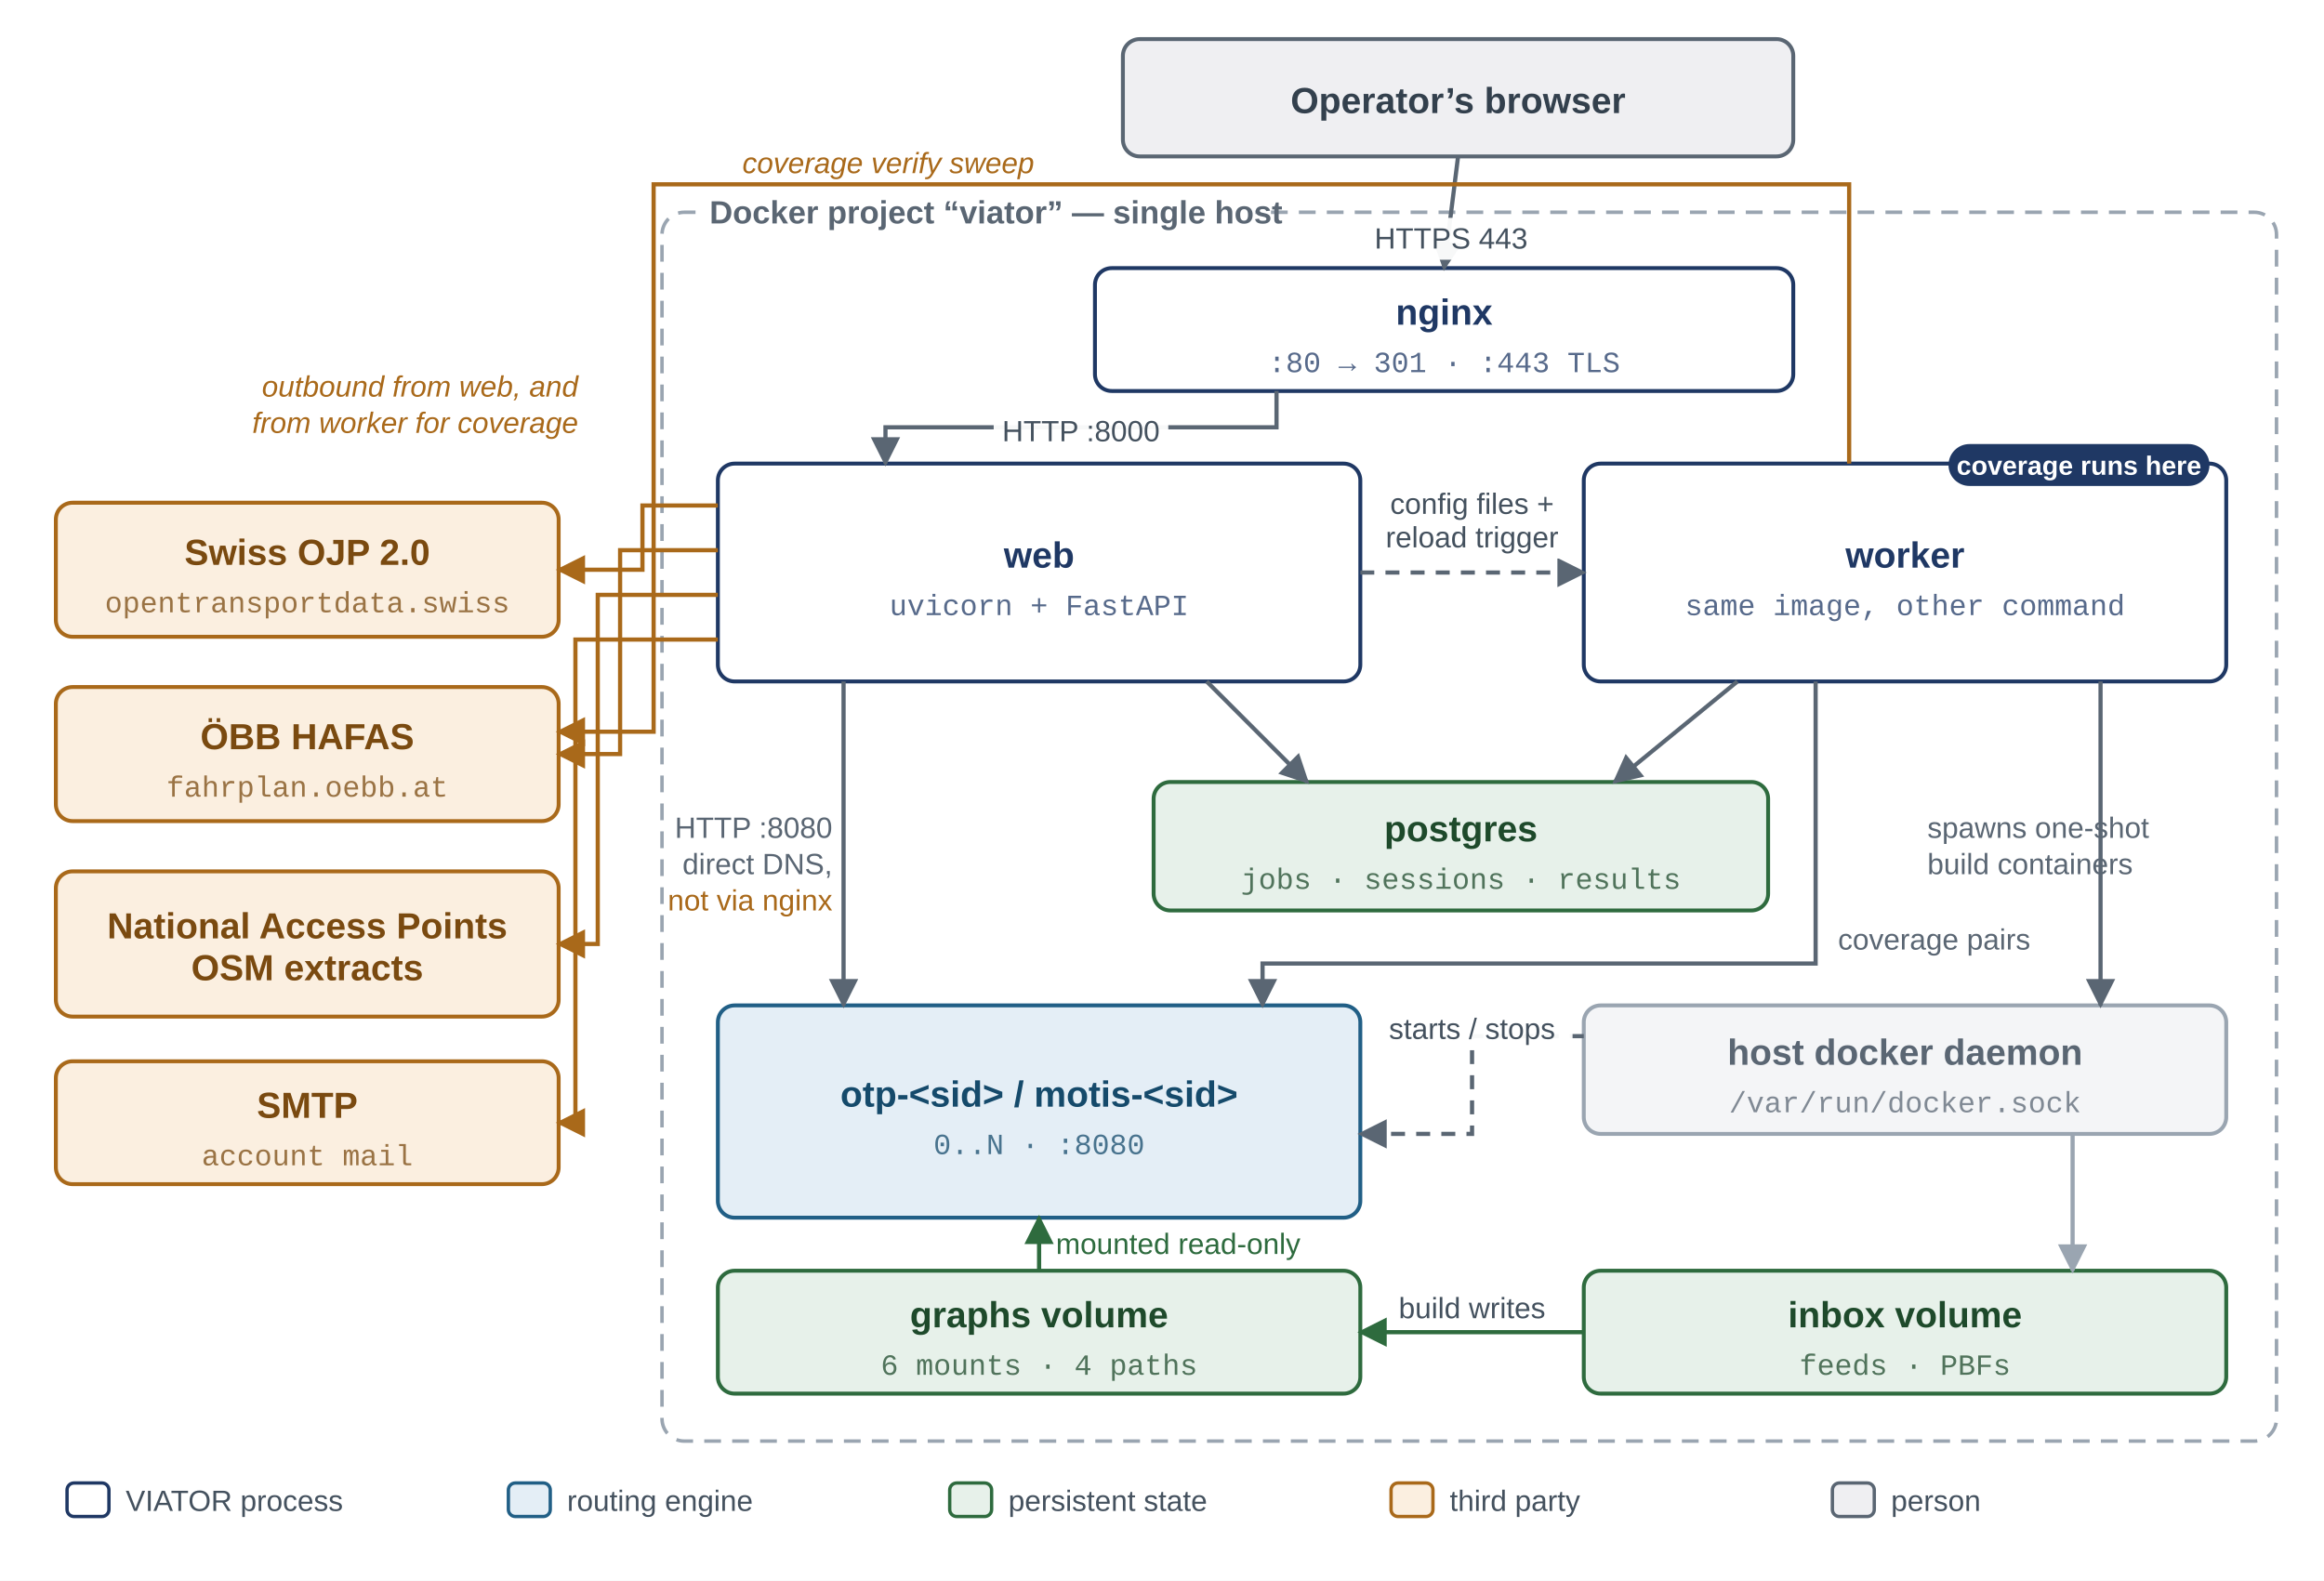
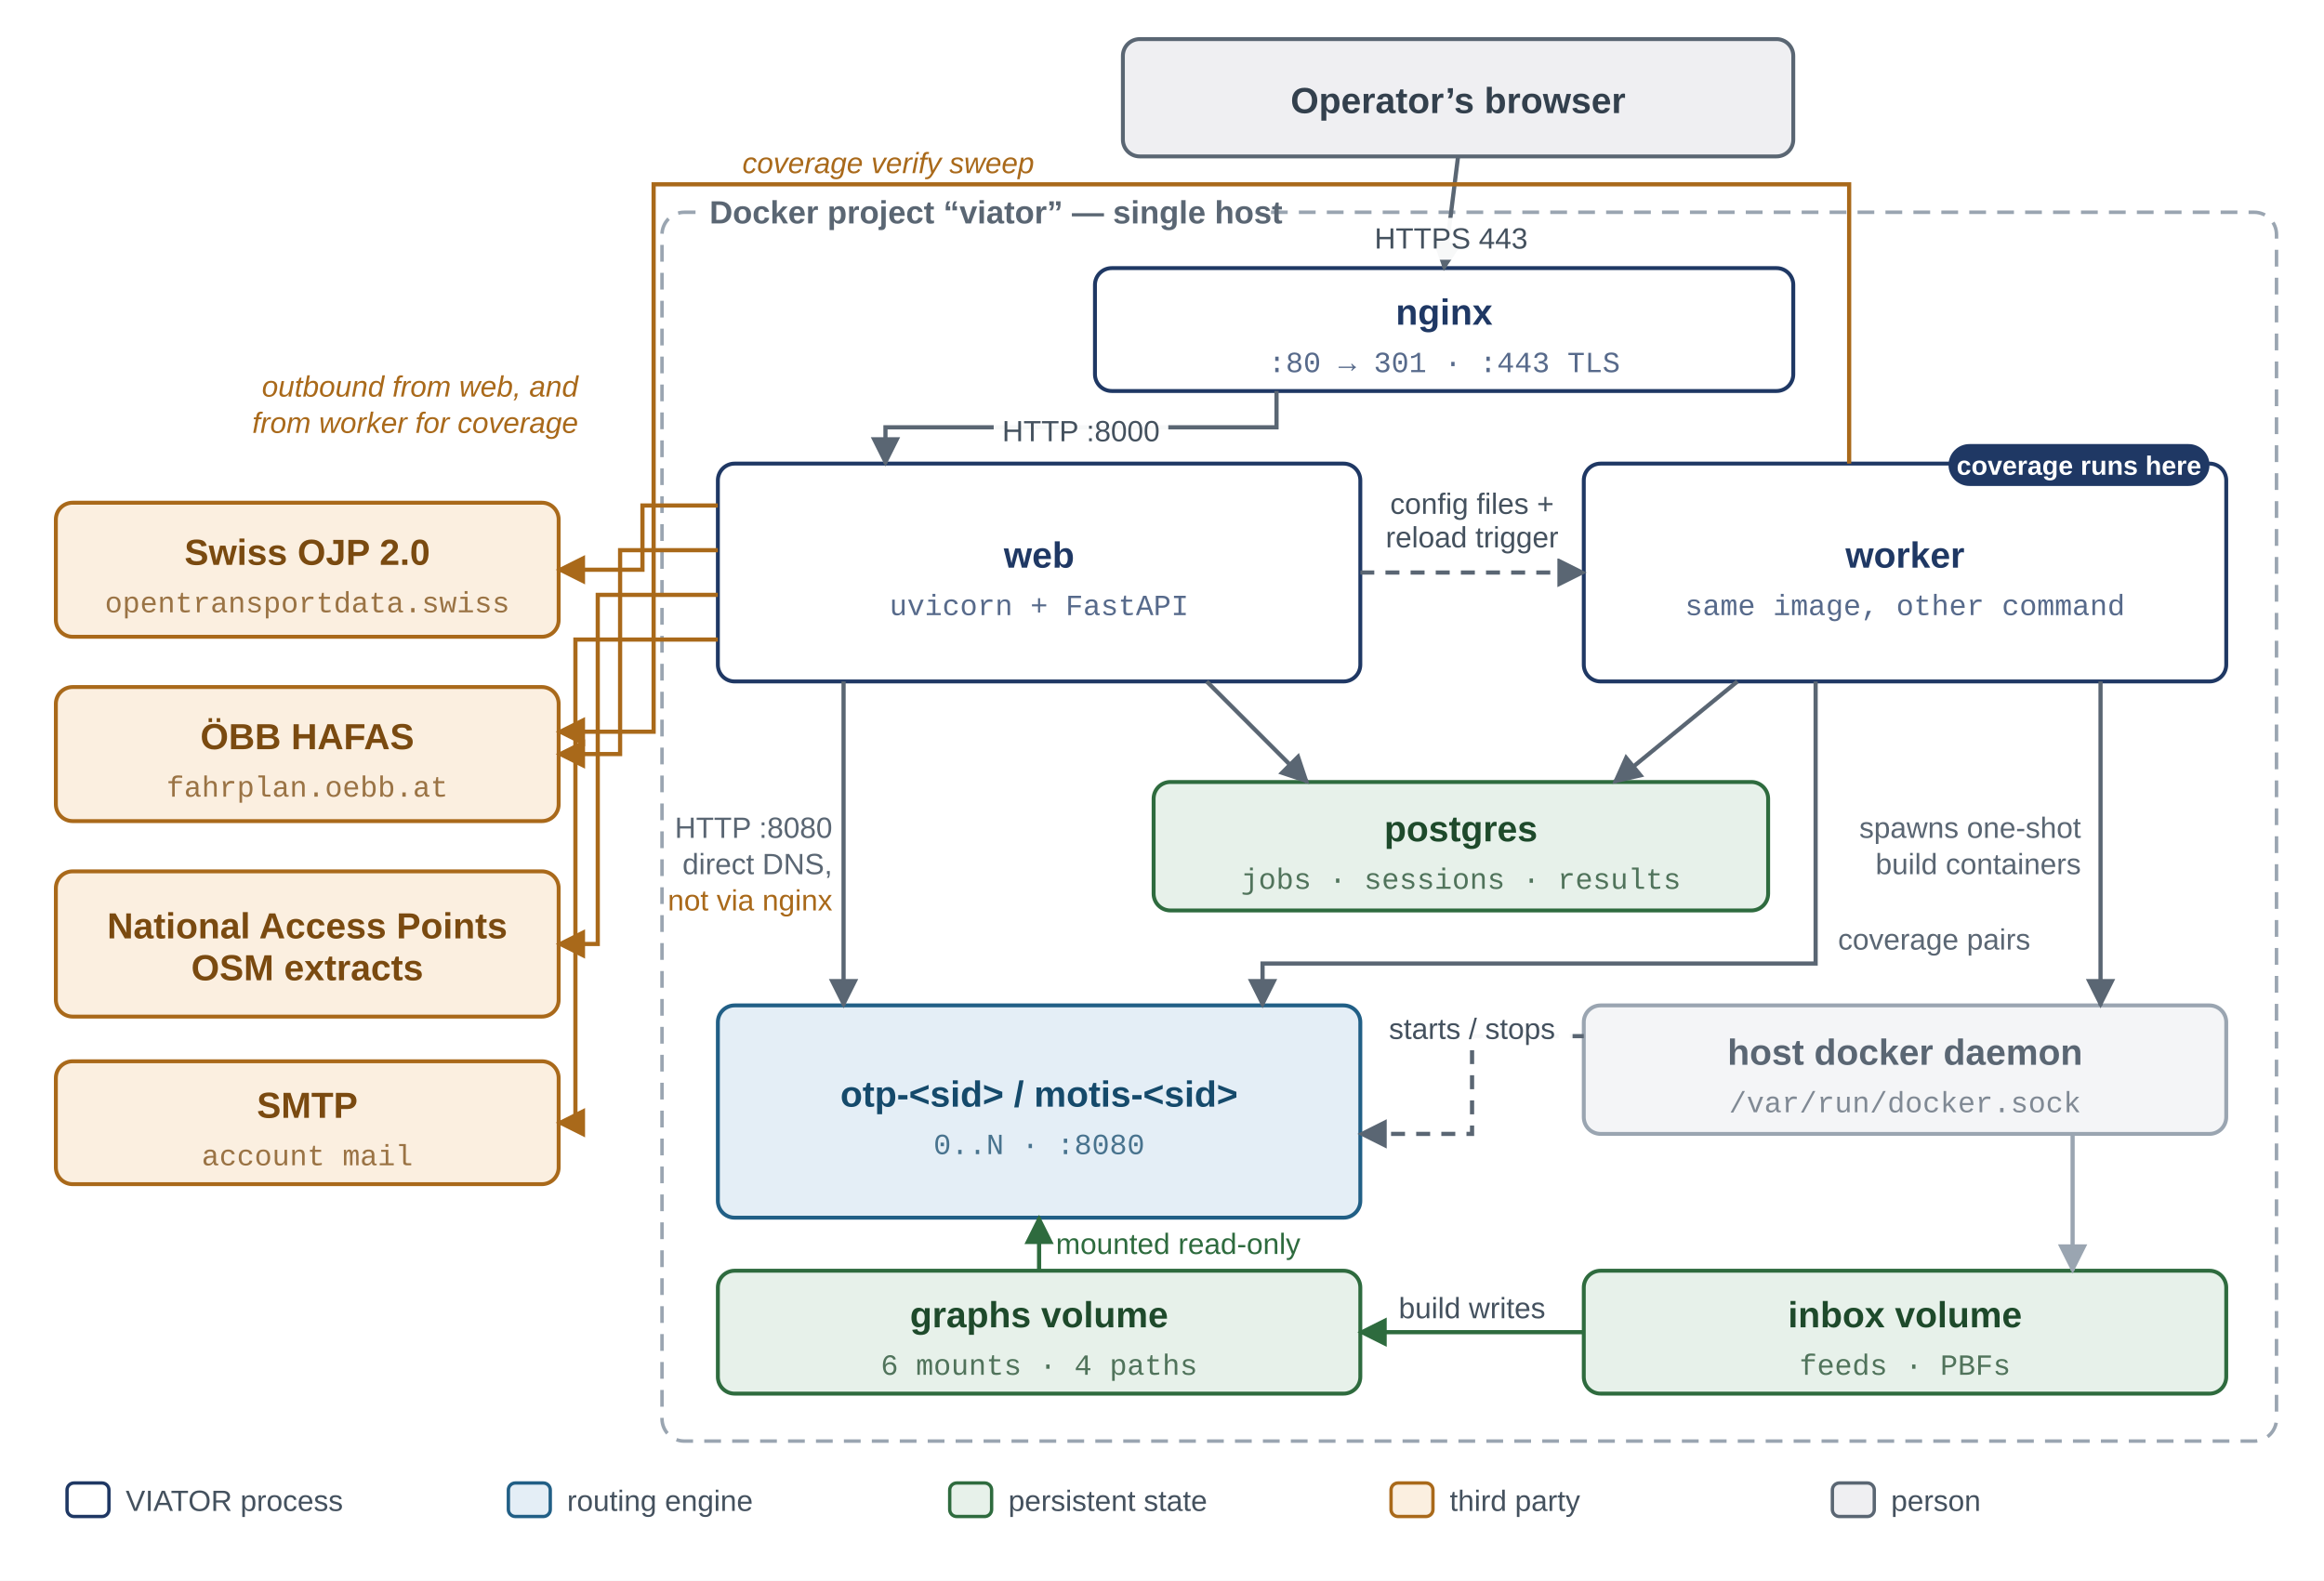
<svg xmlns="http://www.w3.org/2000/svg" width="832" height="566" viewBox="0 0 832 566" font-family="Segoe UI, Calibri, Arial, sans-serif">
  <defs>
    <marker id="ah" viewBox="0 0 10 10" refX="9" refY="5" markerWidth="7" markerHeight="7" orient="auto-start-reverse">
      <path d="M 0 0 L 10 5 L 0 10 z" fill="#5A6673" />
    </marker>
    <marker id="ahr" viewBox="0 0 10 10" refX="9" refY="5" markerWidth="7" markerHeight="7" orient="auto-start-reverse">
      <path d="M 0 0 L 10 5 L 0 10 z" fill="#5A6673" />
    </marker>
    <marker id="ahs" viewBox="0 0 10 10" refX="9" refY="5" markerWidth="7" markerHeight="7" orient="auto-start-reverse">
      <path d="M 0 0 L 10 5 L 0 10 z" fill="#9AA5B1" />
    </marker>
    <marker id="ahsr" viewBox="0 0 10 10" refX="9" refY="5" markerWidth="7" markerHeight="7" orient="auto-start-reverse">
      <path d="M 0 0 L 10 5 L 0 10 z" fill="#9AA5B1" />
    </marker>
    <marker id="ah_6B2E7A" viewBox="0 0 10 10" refX="9" refY="5" markerWidth="7" markerHeight="7" orient="auto-start-reverse">
      <path d="M 0 0 L 10 5 L 0 10 z" fill="#6B2E7A" />
    </marker>
    <marker id="ah_6B2E7Ar" viewBox="0 0 10 10" refX="9" refY="5" markerWidth="7" markerHeight="7" orient="auto-start-reverse">
      <path d="M 0 0 L 10 5 L 0 10 z" fill="#6B2E7A" />
    </marker>
    <marker id="ah_A9691A" viewBox="0 0 10 10" refX="9" refY="5" markerWidth="7" markerHeight="7" orient="auto-start-reverse">
      <path d="M 0 0 L 10 5 L 0 10 z" fill="#A9691A" />
    </marker>
    <marker id="ah_A9691Ar" viewBox="0 0 10 10" refX="9" refY="5" markerWidth="7" markerHeight="7" orient="auto-start-reverse">
      <path d="M 0 0 L 10 5 L 0 10 z" fill="#A9691A" />
    </marker>
    <marker id="ah_2E6B3E" viewBox="0 0 10 10" refX="9" refY="5" markerWidth="7" markerHeight="7" orient="auto-start-reverse">
      <path d="M 0 0 L 10 5 L 0 10 z" fill="#2E6B3E" />
    </marker>
    <marker id="ah_2E6B3Er" viewBox="0 0 10 10" refX="9" refY="5" markerWidth="7" markerHeight="7" orient="auto-start-reverse">
      <path d="M 0 0 L 10 5 L 0 10 z" fill="#2E6B3E" />
    </marker>
  </defs>
  <rect width="832" height="566" fill="#FFFFFF" />
  <rect x="402" y="14" width="240" height="42" rx="6" fill="#EFEFF2" stroke="#5A6673" stroke-width="1.4" />
  <text x="522" y="40.5" font-family="Segoe UI, Calibri, Arial, sans-serif" font-size="13" font-weight="600" fill="#33404D" text-anchor="middle">Operator’s browser</text>
  <rect x="20" y="180" width="180" height="48" rx="6" fill="#FBEFE0" stroke="#A9691A" stroke-width="1.4" />
  <text x="110" y="202.25" font-family="Segoe UI, Calibri, Arial, sans-serif" font-size="13" font-weight="600" fill="#7A4A10" text-anchor="middle">Swiss OJP 2.0</text>
  <text x="110" y="219.25" font-family="Consolas, Courier New, monospace" font-size="10.5" fill="#7A4A10" fill-opacity="0.75" text-anchor="middle">opentransportdata.swiss</text>
  <rect x="20" y="246" width="180" height="48" rx="6" fill="#FBEFE0" stroke="#A9691A" stroke-width="1.4" />
  <text x="110" y="268.25" font-family="Segoe UI, Calibri, Arial, sans-serif" font-size="13" font-weight="600" fill="#7A4A10" text-anchor="middle">ÖBB HAFAS</text>
  <text x="110" y="285.25" font-family="Consolas, Courier New, monospace" font-size="10.5" fill="#7A4A10" fill-opacity="0.75" text-anchor="middle">fahrplan.oebb.at</text>
  <rect x="20" y="312" width="180" height="52" rx="6" fill="#FBEFE0" stroke="#A9691A" stroke-width="1.4" />
  <text x="110" y="336" font-family="Segoe UI, Calibri, Arial, sans-serif" font-size="13" font-weight="600" fill="#7A4A10" text-anchor="middle">National Access Points</text>
  <text x="110" y="351" font-family="Segoe UI, Calibri, Arial, sans-serif" font-size="13" font-weight="600" fill="#7A4A10" text-anchor="middle">OSM extracts</text>
  <rect x="20" y="380" width="180" height="44" rx="6" fill="#FBEFE0" stroke="#A9691A" stroke-width="1.4" />
  <text x="110" y="400.25" font-family="Segoe UI, Calibri, Arial, sans-serif" font-size="13" font-weight="600" fill="#7A4A10" text-anchor="middle">SMTP</text>
  <text x="110" y="417.25" font-family="Consolas, Courier New, monospace" font-size="10.5" fill="#7A4A10" fill-opacity="0.75" text-anchor="middle">account mail</text>
  <rect x="237" y="76" width="578" height="440" rx="8" fill="none" stroke="#9AA5B1" stroke-width="1.25" stroke-dasharray="6 4" />
  <rect x="249" y="68" width="200.418" height="16" rx="3" fill="#FFFFFF" />
  <text x="254" y="80" font-family="Segoe UI, Calibri, Arial, sans-serif" font-size="11.5" font-weight="600" fill="#5A6673">Docker project “viator” — single host</text>
  <rect x="392" y="96" width="250" height="44" rx="6" fill="#FFFFFF" stroke="#1F3864" stroke-width="1.4" />
  <text x="517" y="116.25" font-family="Segoe UI, Calibri, Arial, sans-serif" font-size="13" font-weight="600" fill="#1F3864" text-anchor="middle">nginx</text>
  <text x="517" y="133.25" font-family="Consolas, Courier New, monospace" font-size="10.5" fill="#1F3864" fill-opacity="0.75" text-anchor="middle">:80 → 301  ·  :443 TLS</text>
  <rect x="257" y="166" width="230" height="78" rx="6" fill="#FFFFFF" stroke="#1F3864" stroke-width="1.4" />
  <text x="372" y="203.25" font-family="Segoe UI, Calibri, Arial, sans-serif" font-size="13" font-weight="600" fill="#1F3864" text-anchor="middle">web</text>
  <text x="372" y="220.25" font-family="Consolas, Courier New, monospace" font-size="10.5" fill="#1F3864" fill-opacity="0.75" text-anchor="middle">uvicorn + FastAPI</text>
  <rect x="567" y="166" width="230" height="78" rx="6" fill="#FFFFFF" stroke="#1F3864" stroke-width="1.4" />
  <text x="682" y="203.25" font-family="Segoe UI, Calibri, Arial, sans-serif" font-size="13" font-weight="600" fill="#1F3864" text-anchor="middle">worker</text>
  <text x="682" y="220.25" font-family="Consolas, Courier New, monospace" font-size="10.5" fill="#1F3864" fill-opacity="0.75" text-anchor="middle">same image, other command</text>
  <rect x="697.577" y="159" width="93.423" height="15" rx="7.5" fill="#1F3864" />
  <text x="744.288" y="170" font-family="Segoe UI, Calibri, Arial, sans-serif" font-size="9.5" font-weight="700" fill="#FFFFFF" text-anchor="middle">coverage runs here</text>
  <rect x="413" y="280" width="220" height="46" rx="6" fill="#E7F1EA" stroke="#2E6B3E" stroke-width="1.4" />
  <text x="523" y="301.25" font-family="Segoe UI, Calibri, Arial, sans-serif" font-size="13" font-weight="600" fill="#1E4A2B" text-anchor="middle">postgres</text>
  <text x="523" y="318.25" font-family="Consolas, Courier New, monospace" font-size="10.5" fill="#1E4A2B" fill-opacity="0.75" text-anchor="middle">jobs · sessions · results</text>
  <rect x="257" y="360" width="230" height="76" rx="6" fill="#E4EEF6" stroke="#215F86" stroke-width="1.4" />
  <text x="372" y="396.25" font-family="Segoe UI, Calibri, Arial, sans-serif" font-size="13" font-weight="600" fill="#154A6B" text-anchor="middle">otp-&lt;sid&gt;  /  motis-&lt;sid&gt;</text>
  <text x="372" y="413.25" font-family="Consolas, Courier New, monospace" font-size="10.5" fill="#154A6B" fill-opacity="0.75" text-anchor="middle">0..N  ·  :8080</text>
  <rect x="567" y="360" width="230" height="46" rx="6" fill="#F4F5F7" stroke="#9AA5B1" stroke-width="1.4" />
  <text x="682" y="381.25" font-family="Segoe UI, Calibri, Arial, sans-serif" font-size="13" font-weight="600" fill="#5A6673" text-anchor="middle">host docker daemon</text>
  <text x="682" y="398.25" font-family="Consolas, Courier New, monospace" font-size="10.5" fill="#5A6673" fill-opacity="0.75" text-anchor="middle">/var/run/docker.sock</text>
  <rect x="257" y="455" width="230" height="44" rx="6" fill="#E7F1EA" stroke="#2E6B3E" stroke-width="1.4" />
  <text x="372" y="475.25" font-family="Segoe UI, Calibri, Arial, sans-serif" font-size="13" font-weight="600" fill="#1E4A2B" text-anchor="middle">graphs volume</text>
  <text x="372" y="492.25" font-family="Consolas, Courier New, monospace" font-size="10.5" fill="#1E4A2B" fill-opacity="0.75" text-anchor="middle">6 mounts · 4 paths</text>
  <rect x="567" y="455" width="230" height="44" rx="6" fill="#E7F1EA" stroke="#2E6B3E" stroke-width="1.4" />
  <text x="682" y="475.25" font-family="Segoe UI, Calibri, Arial, sans-serif" font-size="13" font-weight="600" fill="#1E4A2B" text-anchor="middle">inbox volume</text>
  <text x="682" y="492.25" font-family="Consolas, Courier New, monospace" font-size="10.5" fill="#1E4A2B" fill-opacity="0.75" text-anchor="middle">feeds · PBFs</text>
  <path d="M 522 56 L 517 96" fill="none" stroke="#5A6673" stroke-width="1.5" marker-end="url(#ah)" />
  <rect x="488.889" y="78" width="61.222" height="15" rx="2.5" fill="#FFFFFF" fill-opacity="0.95" />
  <text x="519.5" y="89" font-family="Segoe UI, Calibri, Arial, sans-serif" font-size="10.5" fill="#44515E" text-anchor="middle">HTTPS 443</text>
  <path d="M 457 140 V 153 H 317 V 166" fill="none" stroke="#5A6673" stroke-width="1.5" marker-end="url(#ah)" />
  <rect x="355.744" y="147" width="62.513" height="15" rx="2.5" fill="#FFFFFF" fill-opacity="0.95" />
  <text x="387" y="158" font-family="Segoe UI, Calibri, Arial, sans-serif" font-size="10.5" fill="#44515E" text-anchor="middle">HTTP :8000</text>
  <path d="M 257 181 H 230 V 204 H 200" fill="none" stroke="#A9691A" stroke-width="1.5" marker-end="url(#ah_A9691A)" />
  <path d="M 257 213 H 214 V 338 H 200" fill="none" stroke="#A9691A" stroke-width="1.5" marker-end="url(#ah_A9691A)" />
  <path d="M 257 229 H 206 V 402 H 200" fill="none" stroke="#A9691A" stroke-width="1.5" marker-end="url(#ah_A9691A)" />
  <path d="M 257 197 H 222 V 270 H 200" fill="none" stroke="#A9691A" stroke-width="1.5" marker-end="url(#ah_A9691A)" />
  <path d="M 662 166 V 66 H 234 V 262 H 200" fill="none" stroke="#A9691A" stroke-width="1.5" marker-end="url(#ah_A9691A)" />
  <text x="318" y="62" font-family="Segoe UI, Calibri, Arial, sans-serif" font-size="10.5" font-weight="400" fill="#A9691A" text-anchor="middle" font-style="italic">coverage verify sweep</text>
  <text x="207" y="142" font-family="Segoe UI, Calibri, Arial, sans-serif" font-size="10.5" font-weight="400" fill="#A9691A" text-anchor="end" font-style="italic">outbound from web, and</text>
  <text x="207" y="155" font-family="Segoe UI, Calibri, Arial, sans-serif" font-size="10.5" font-weight="400" fill="#A9691A" text-anchor="end" font-style="italic">from worker for coverage</text>
  <path d="M 487 205 L 567 205" fill="none" stroke="#5A6673" stroke-width="1.5" stroke-dasharray="5 4" marker-end="url(#ah)" />
  <rect x="492.303" y="173" width="69.394" height="27" rx="2.5" fill="#FFFFFF" fill-opacity="0.95" />
  <text x="527" y="184" font-family="Segoe UI, Calibri, Arial, sans-serif" font-size="10.5" fill="#44515E" text-anchor="middle">config files +</text>
  <text x="527" y="196" font-family="Segoe UI, Calibri, Arial, sans-serif" font-size="10.5" fill="#44515E" text-anchor="middle">reload trigger</text>
  <path d="M 302 244 L 302 360" fill="none" stroke="#5A6673" stroke-width="1.5" marker-end="url(#ah)" />
  <path d="M 650 244 V 345 H 452 V 360" fill="none" stroke="#5A6673" stroke-width="1.5" marker-end="url(#ah)" />
  <text x="658" y="340" font-family="Segoe UI, Calibri, Arial, sans-serif" font-size="10.5" font-weight="400" fill="#5A6673" text-anchor="start">coverage pairs</text>
  <text x="298" y="300" font-family="Segoe UI, Calibri, Arial, sans-serif" font-size="10.5" font-weight="400" fill="#5A6673" text-anchor="end">HTTP :8080</text>
  <text x="298" y="313" font-family="Segoe UI, Calibri, Arial, sans-serif" font-size="10.5" font-weight="400" fill="#5A6673" text-anchor="end">direct DNS,</text>
  <text x="298" y="326" font-family="Segoe UI, Calibri, Arial, sans-serif" font-size="10.5" font-weight="400" fill="#A9691A" text-anchor="end">not via nginx</text>
  <path d="M 432 244 L 468 280" fill="none" stroke="#5A6673" stroke-width="1.5" marker-end="url(#ah)" />
  <path d="M 622 244 L 578 280" fill="none" stroke="#5A6673" stroke-width="1.5" marker-end="url(#ah)" />
  <path d="M 752 244 L 752 360" fill="none" stroke="#5A6673" stroke-width="1.5" marker-end="url(#ah)" />
-   <text x="690" y="300" font-family="Segoe UI, Calibri, Arial, sans-serif" font-size="10.5" font-weight="400" fill="#5A6673" text-anchor="start">spawns one-shot</text>
-   <text x="690" y="313" font-family="Segoe UI, Calibri, Arial, sans-serif" font-size="10.5" font-weight="400" fill="#5A6673" text-anchor="start">build containers</text>
+   <text x="745" y="300" font-family="Segoe UI, Calibri, Arial, sans-serif" font-size="10.5" font-weight="400" fill="#5A6673" text-anchor="end">spawns one-shot</text>
+   <text x="745" y="313" font-family="Segoe UI, Calibri, Arial, sans-serif" font-size="10.5" font-weight="400" fill="#5A6673" text-anchor="end">build containers</text>
  <path d="M 742 406 L 742 455" fill="none" stroke="#9AA5B1" stroke-width="1.5" marker-end="url(#ahs)" />
  <path d="M 567 371 H 527 V 406 H 487" fill="none" stroke="#5A6673" stroke-width="1.5" stroke-dasharray="5 4" marker-end="url(#ah)" />
  <rect x="491.013" y="361" width="71.974" height="15" rx="2.5" fill="#FFFFFF" fill-opacity="0.95" />
  <text x="527" y="372" font-family="Segoe UI, Calibri, Arial, sans-serif" font-size="10.5" fill="#44515E" text-anchor="middle">starts / stops</text>
  <path d="M 567 477 L 487 477" fill="none" stroke="#2E6B3E" stroke-width="1.5" marker-end="url(#ah_2E6B3E)" />
  <rect x="496.55" y="461" width="60.9" height="15" rx="2.5" fill="#FFFFFF" fill-opacity="0.95" />
  <text x="527" y="472" font-family="Segoe UI, Calibri, Arial, sans-serif" font-size="10.5" fill="#44515E" text-anchor="middle">build writes</text>
  <path d="M 372 455 L 372 436" fill="none" stroke="#2E6B3E" stroke-width="1.5" marker-end="url(#ah_2E6B3E)" />
  <text x="378" y="449" font-family="Segoe UI, Calibri, Arial, sans-serif" font-size="10.5" font-weight="400" fill="#2E6B3E" text-anchor="start">mounted read-only</text>
  <rect x="24" y="531" width="15" height="12" rx="2.5" fill="#FFFFFF" stroke="#1F3864" stroke-width="1.2" />
  <text x="45" y="541" font-family="Segoe UI, Calibri, Arial, sans-serif" font-size="10.5" fill="#44515E">VIATOR process</text>
  <rect x="182" y="531" width="15" height="12" rx="2.5" fill="#E4EEF6" stroke="#215F86" stroke-width="1.2" />
  <text x="203" y="541" font-family="Segoe UI, Calibri, Arial, sans-serif" font-size="10.5" fill="#44515E">routing engine</text>
  <rect x="340" y="531" width="15" height="12" rx="2.5" fill="#E7F1EA" stroke="#2E6B3E" stroke-width="1.2" />
  <text x="361" y="541" font-family="Segoe UI, Calibri, Arial, sans-serif" font-size="10.5" fill="#44515E">persistent state</text>
  <rect x="498" y="531" width="15" height="12" rx="2.5" fill="#FBEFE0" stroke="#A9691A" stroke-width="1.2" />
  <text x="519" y="541" font-family="Segoe UI, Calibri, Arial, sans-serif" font-size="10.5" fill="#44515E">third party</text>
  <rect x="656" y="531" width="15" height="12" rx="2.5" fill="#EFEFF2" stroke="#5A6673" stroke-width="1.2" />
  <text x="677" y="541" font-family="Segoe UI, Calibri, Arial, sans-serif" font-size="10.5" fill="#44515E">person</text>
</svg>
